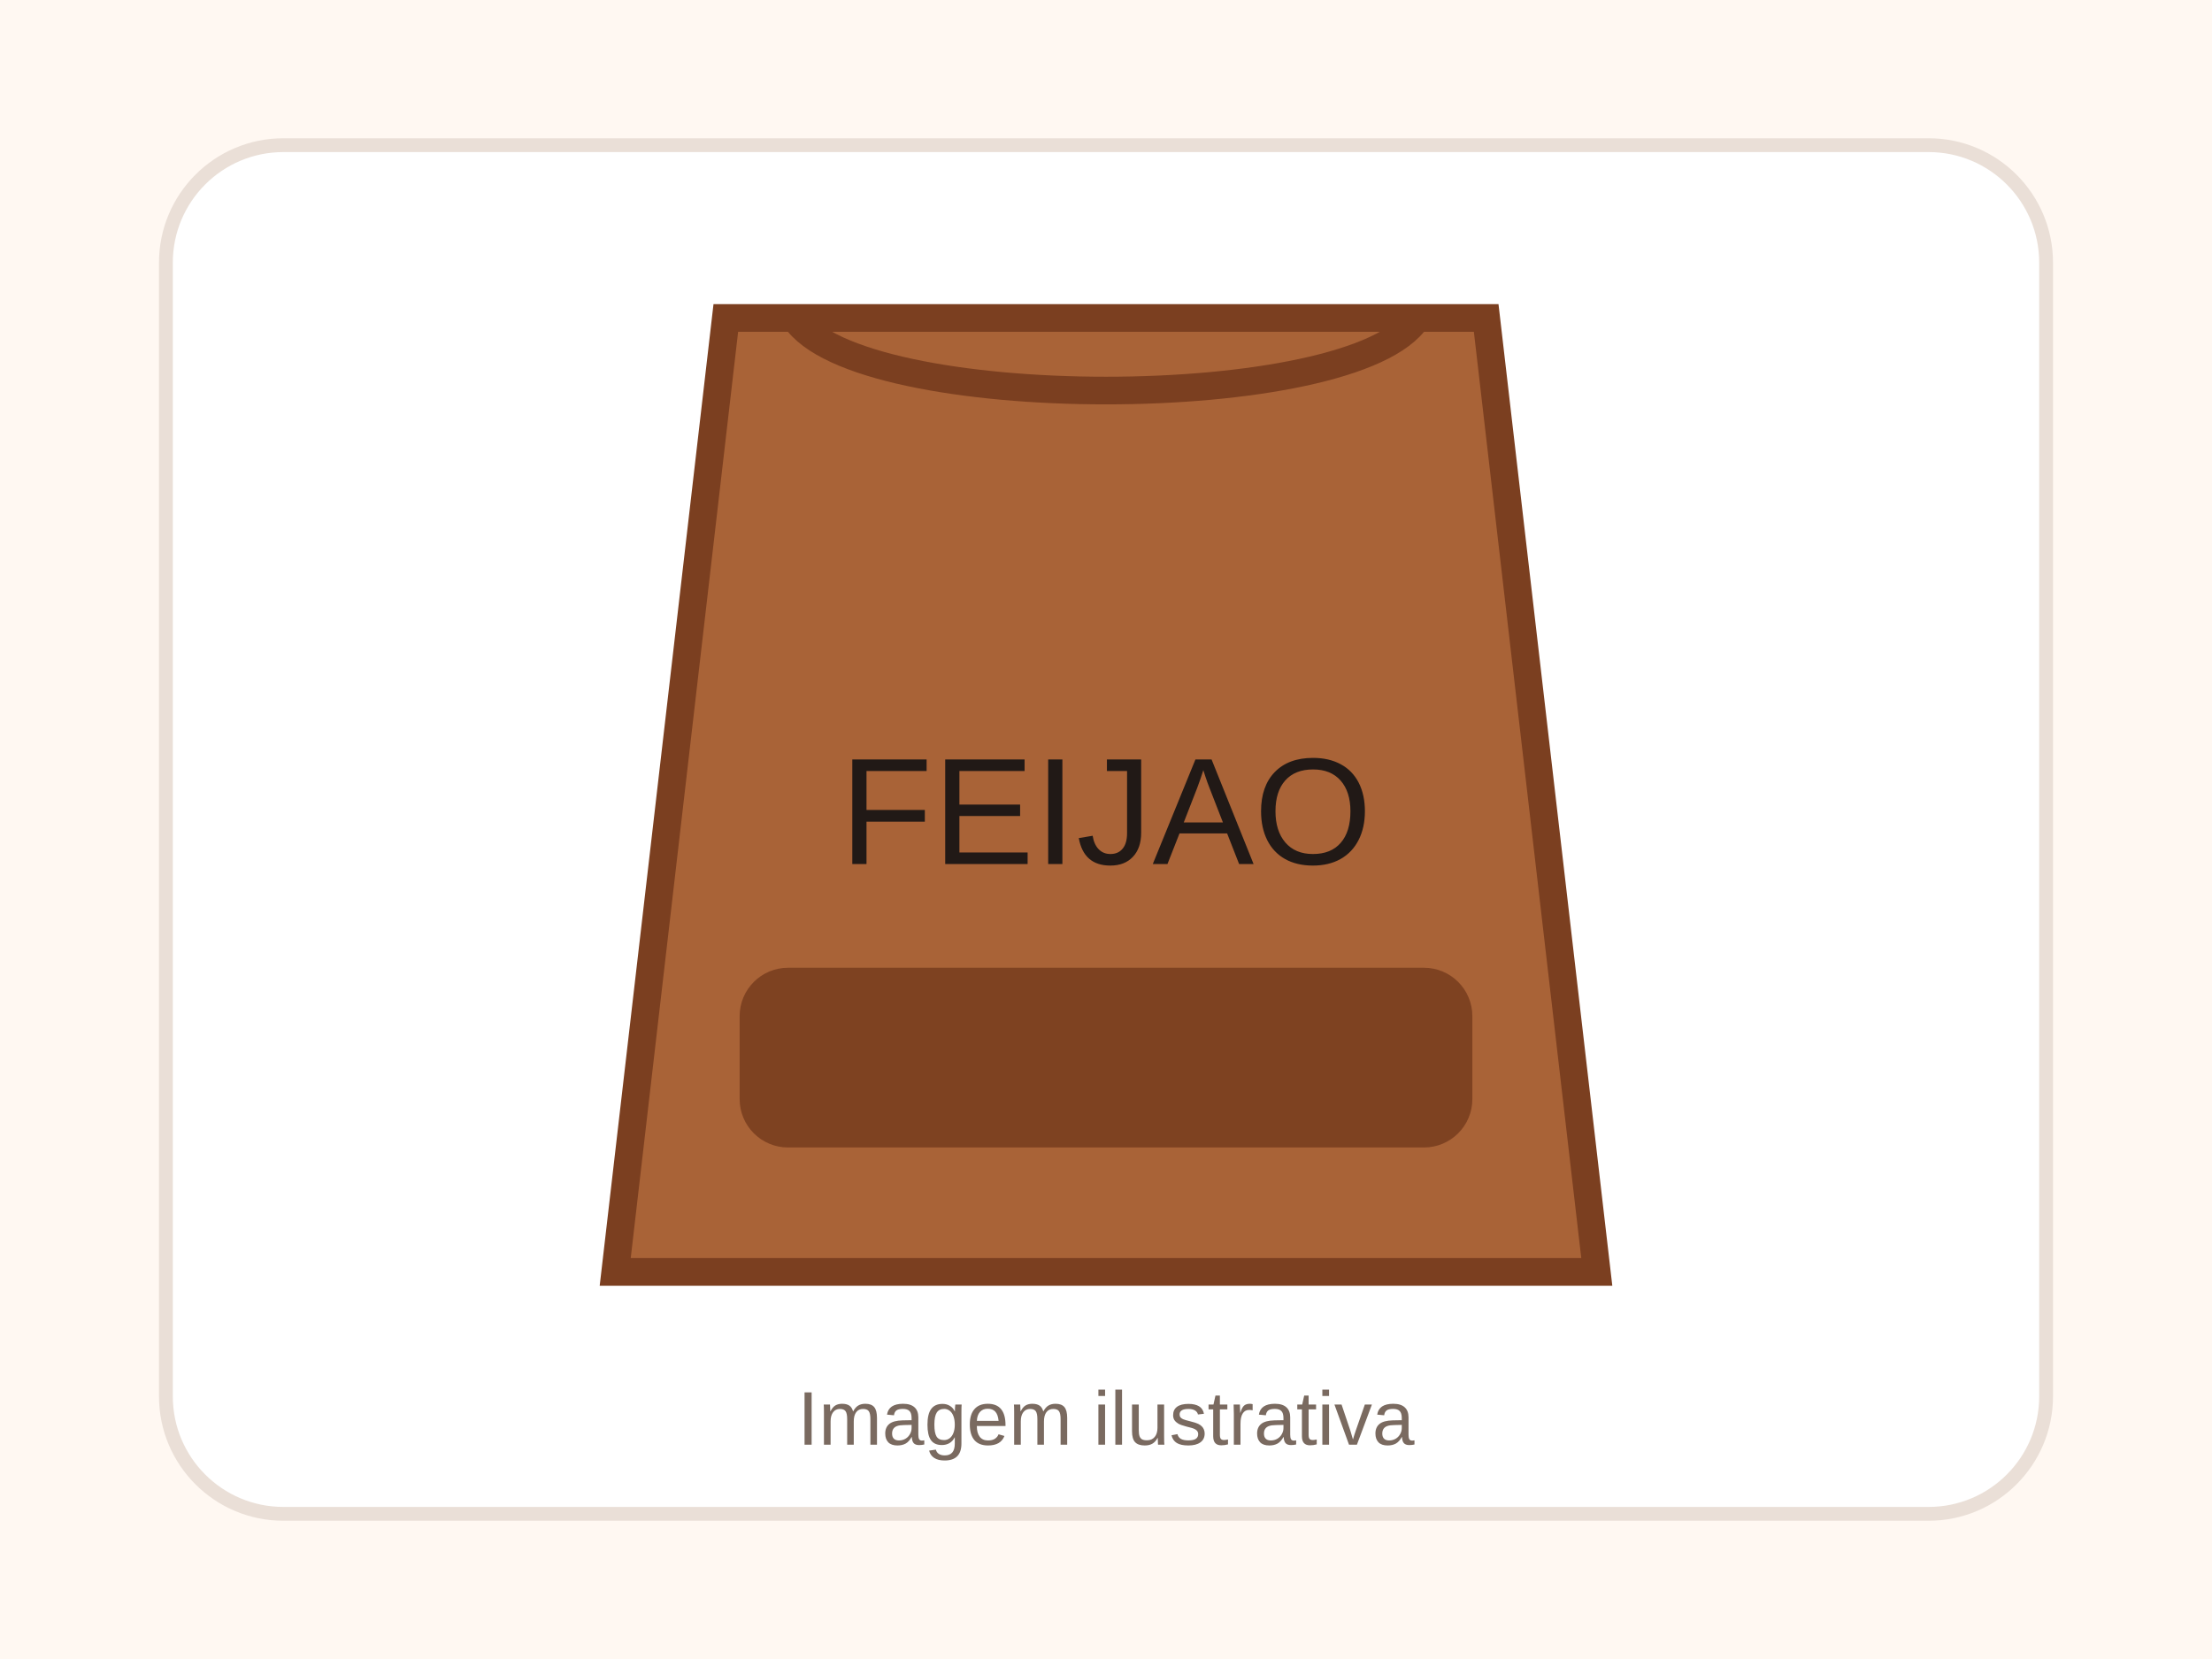
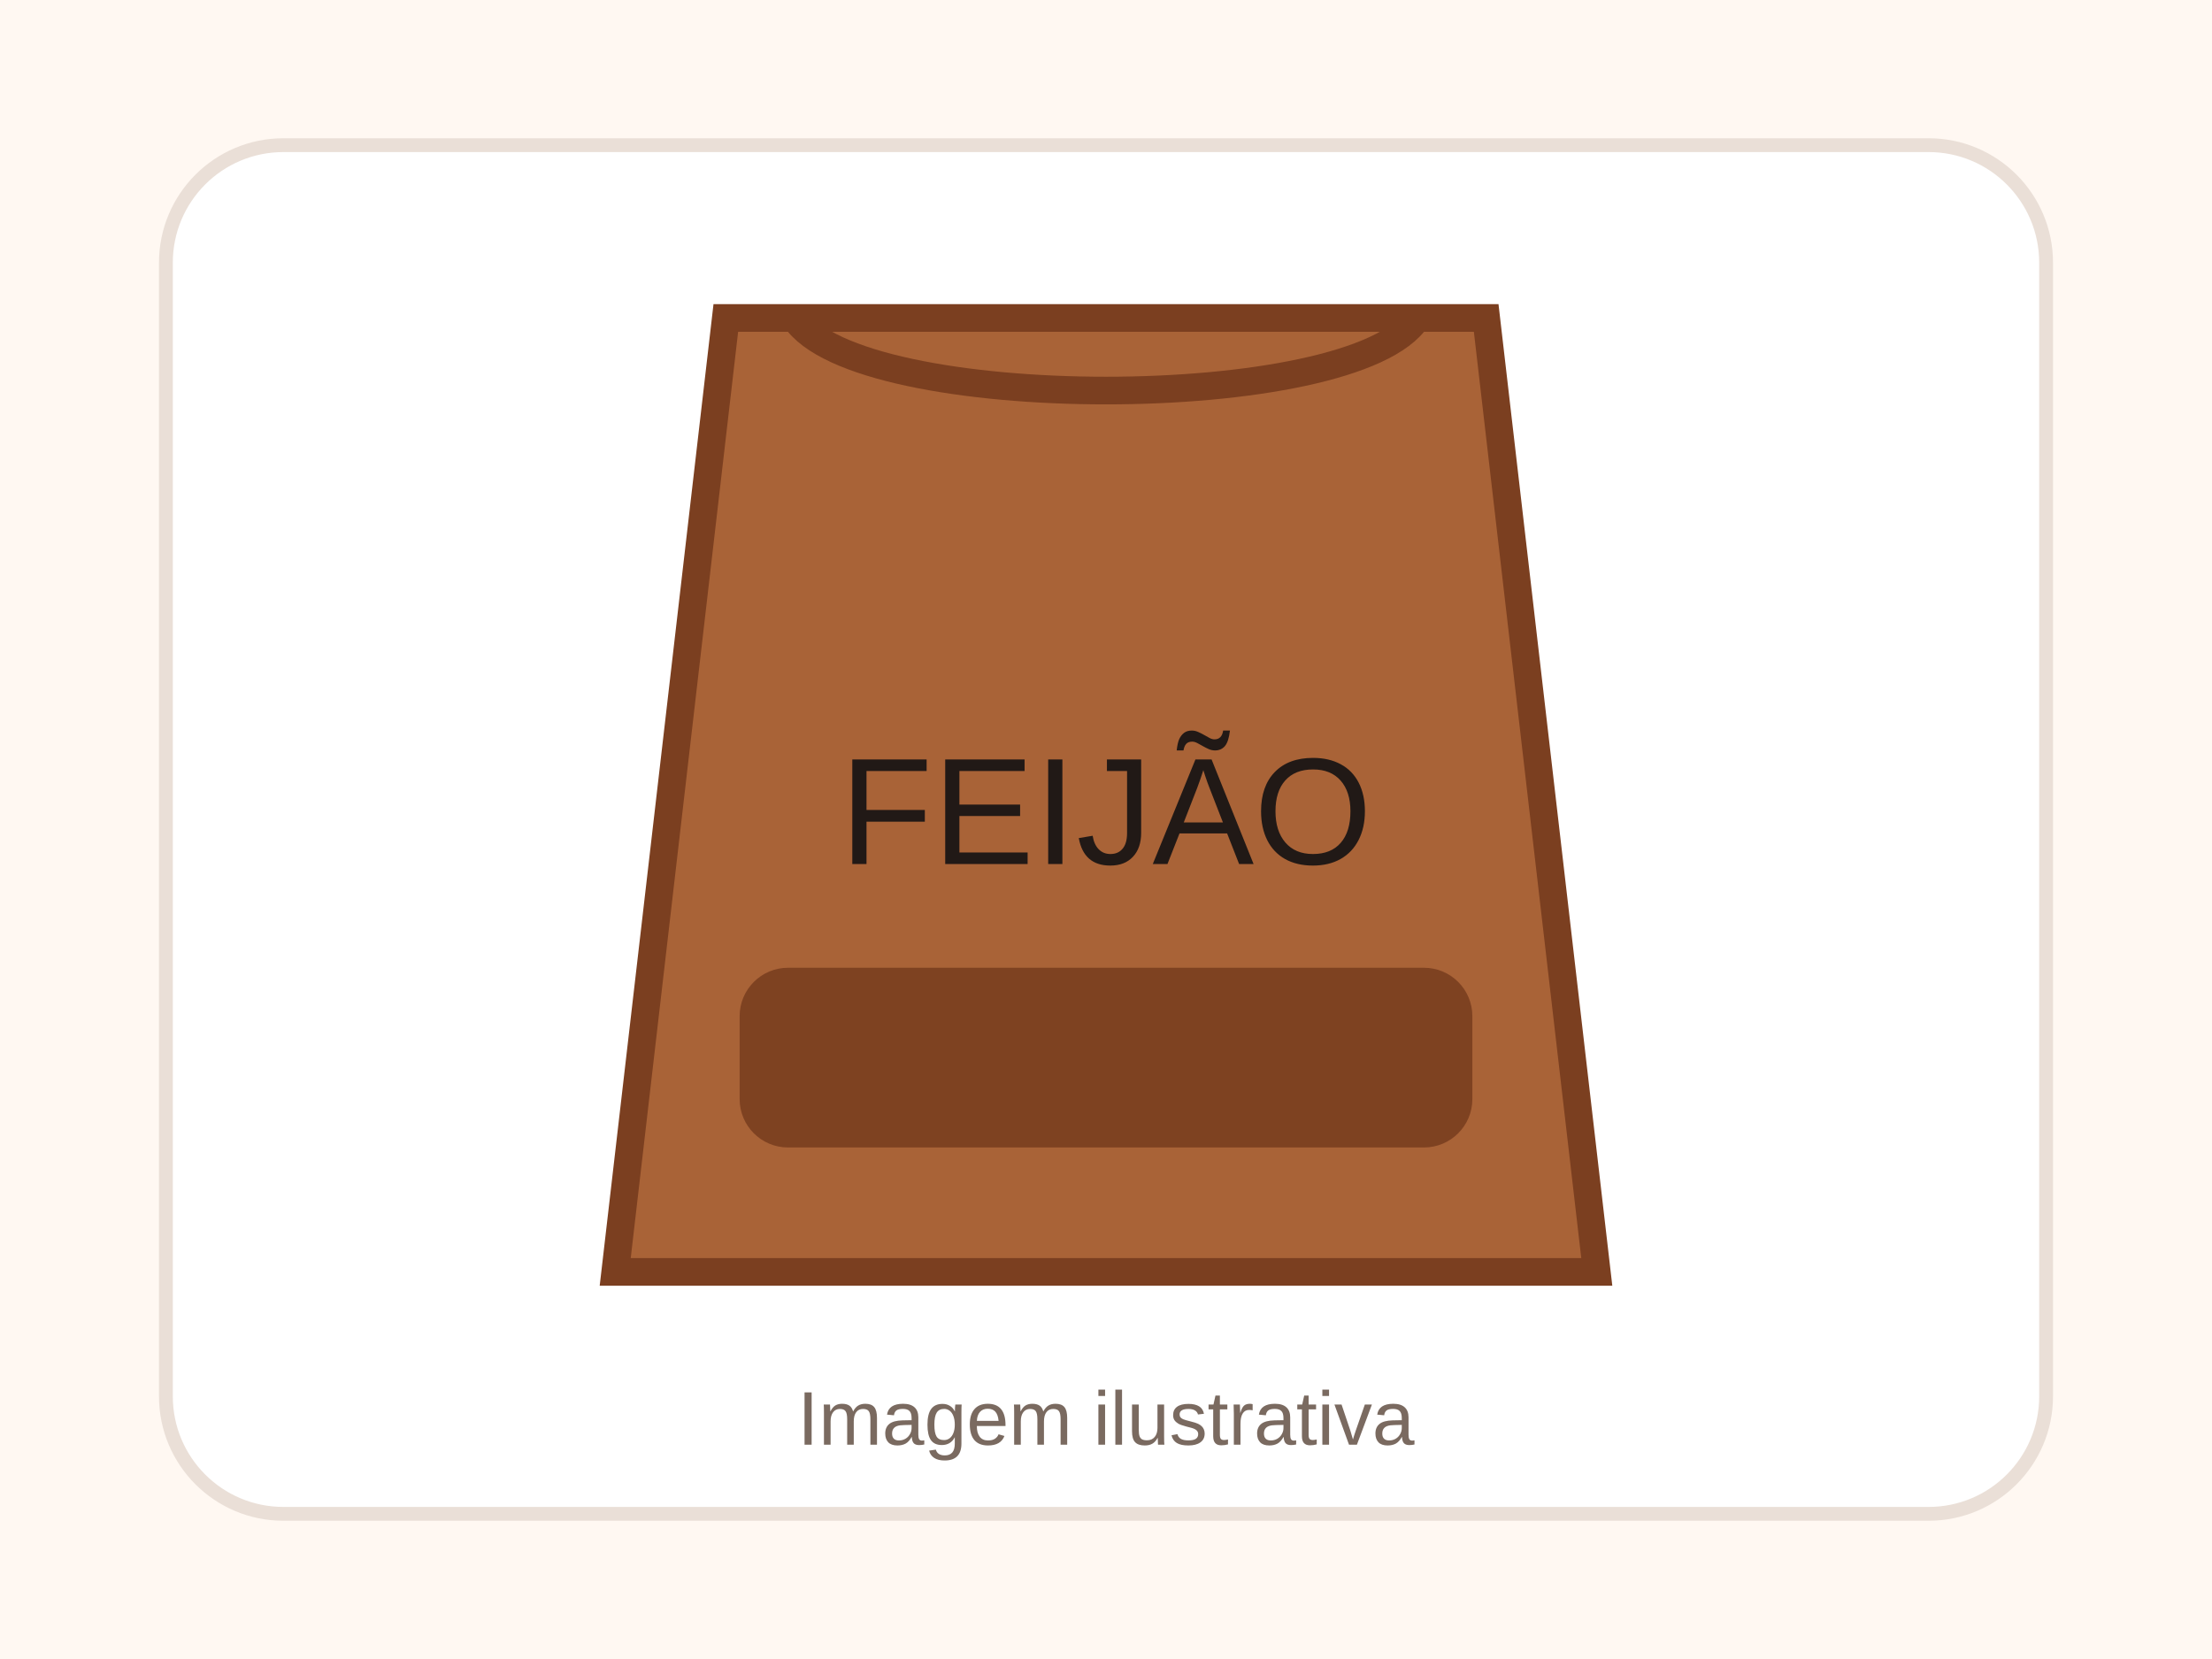
- <svg xmlns="http://www.w3.org/2000/svg" width="640" height="480" viewBox="0 0 640 480" role="img" aria-label="Imagem ilustrativa FEIJAO">
+ <svg xmlns="http://www.w3.org/2000/svg" width="640" height="480" viewBox="0 0 640 480" role="img" aria-label="Imagem ilustrativa FEIJÃO">
  <rect width="640" height="480" fill="#fff8f2" />
  <rect x="48" y="42" width="544" height="396" rx="34" fill="#ffffff" stroke="#eadfd7" stroke-width="4" />
  <text x="320" y="418" text-anchor="middle" font-family="Arial" font-size="22" fill="#7a6a60">Imagem ilustrativa</text>
  <path d="M210 92h220l32 276H178z" fill="#a96337" stroke="#7b3f20" stroke-width="8" />
  <path d="M230 92c18 28 162 28 180 0" fill="none" stroke="#7b3f20" stroke-width="8" />
  <rect x="214" y="280" width="212" height="52" rx="14" fill="#7b3f20" opacity=".92" />
-   <text x="320" y="250" text-anchor="middle" font-family="Arial Black, Arial" font-size="44" fill="#211916">FEIJAO</text>
+   <text x="320" y="250" text-anchor="middle" font-family="Arial Black, Arial" font-size="44" fill="#211916">FEIJÃO</text>
</svg>
